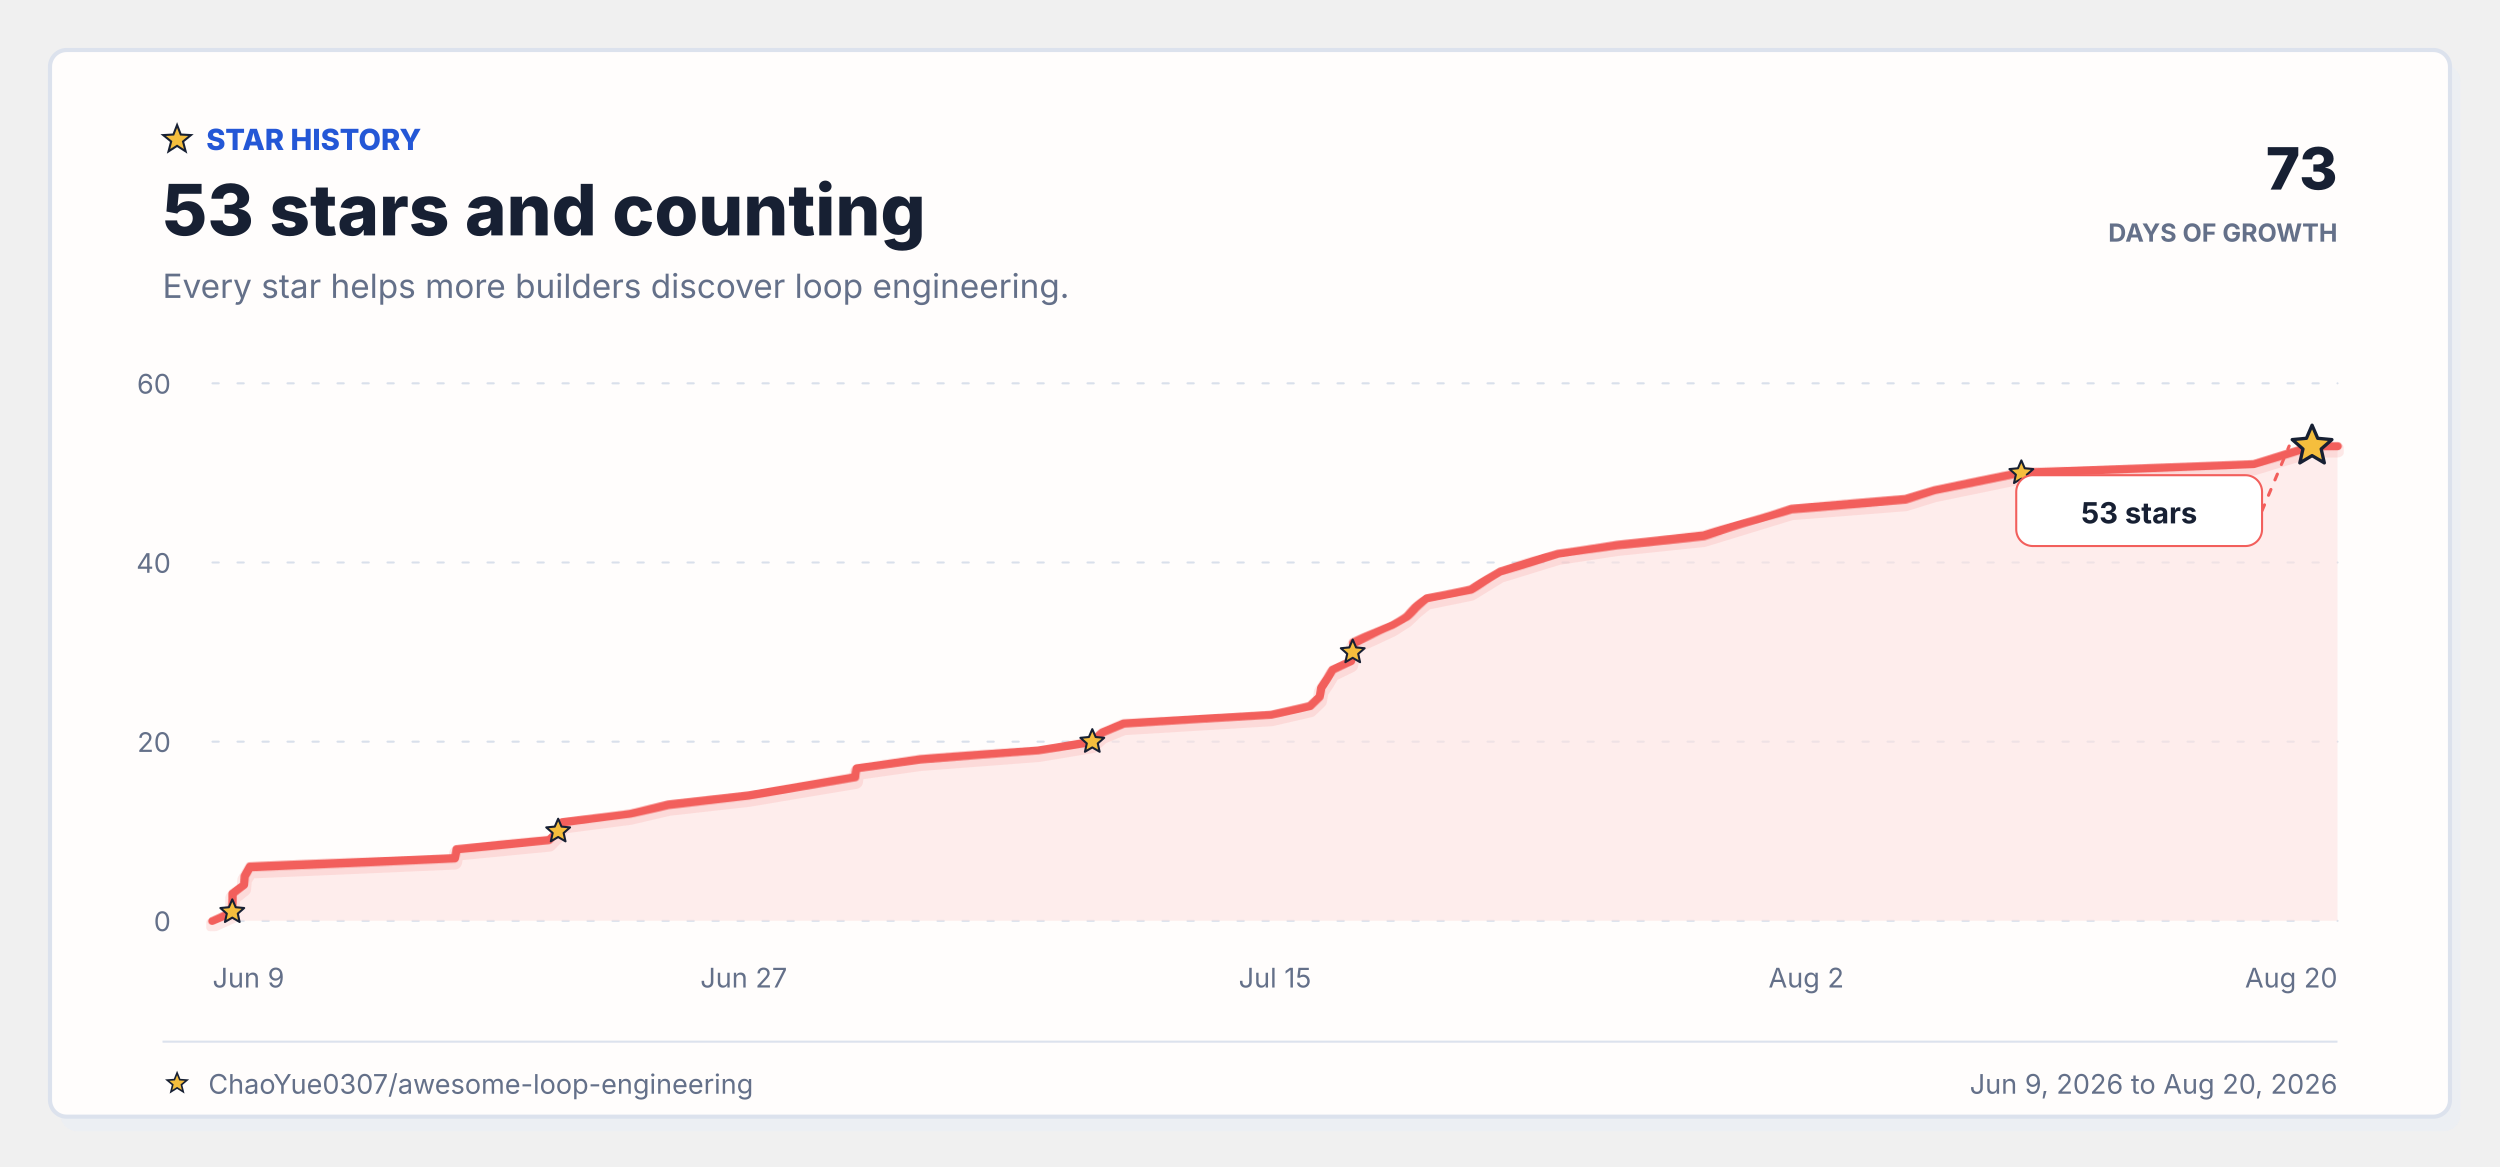
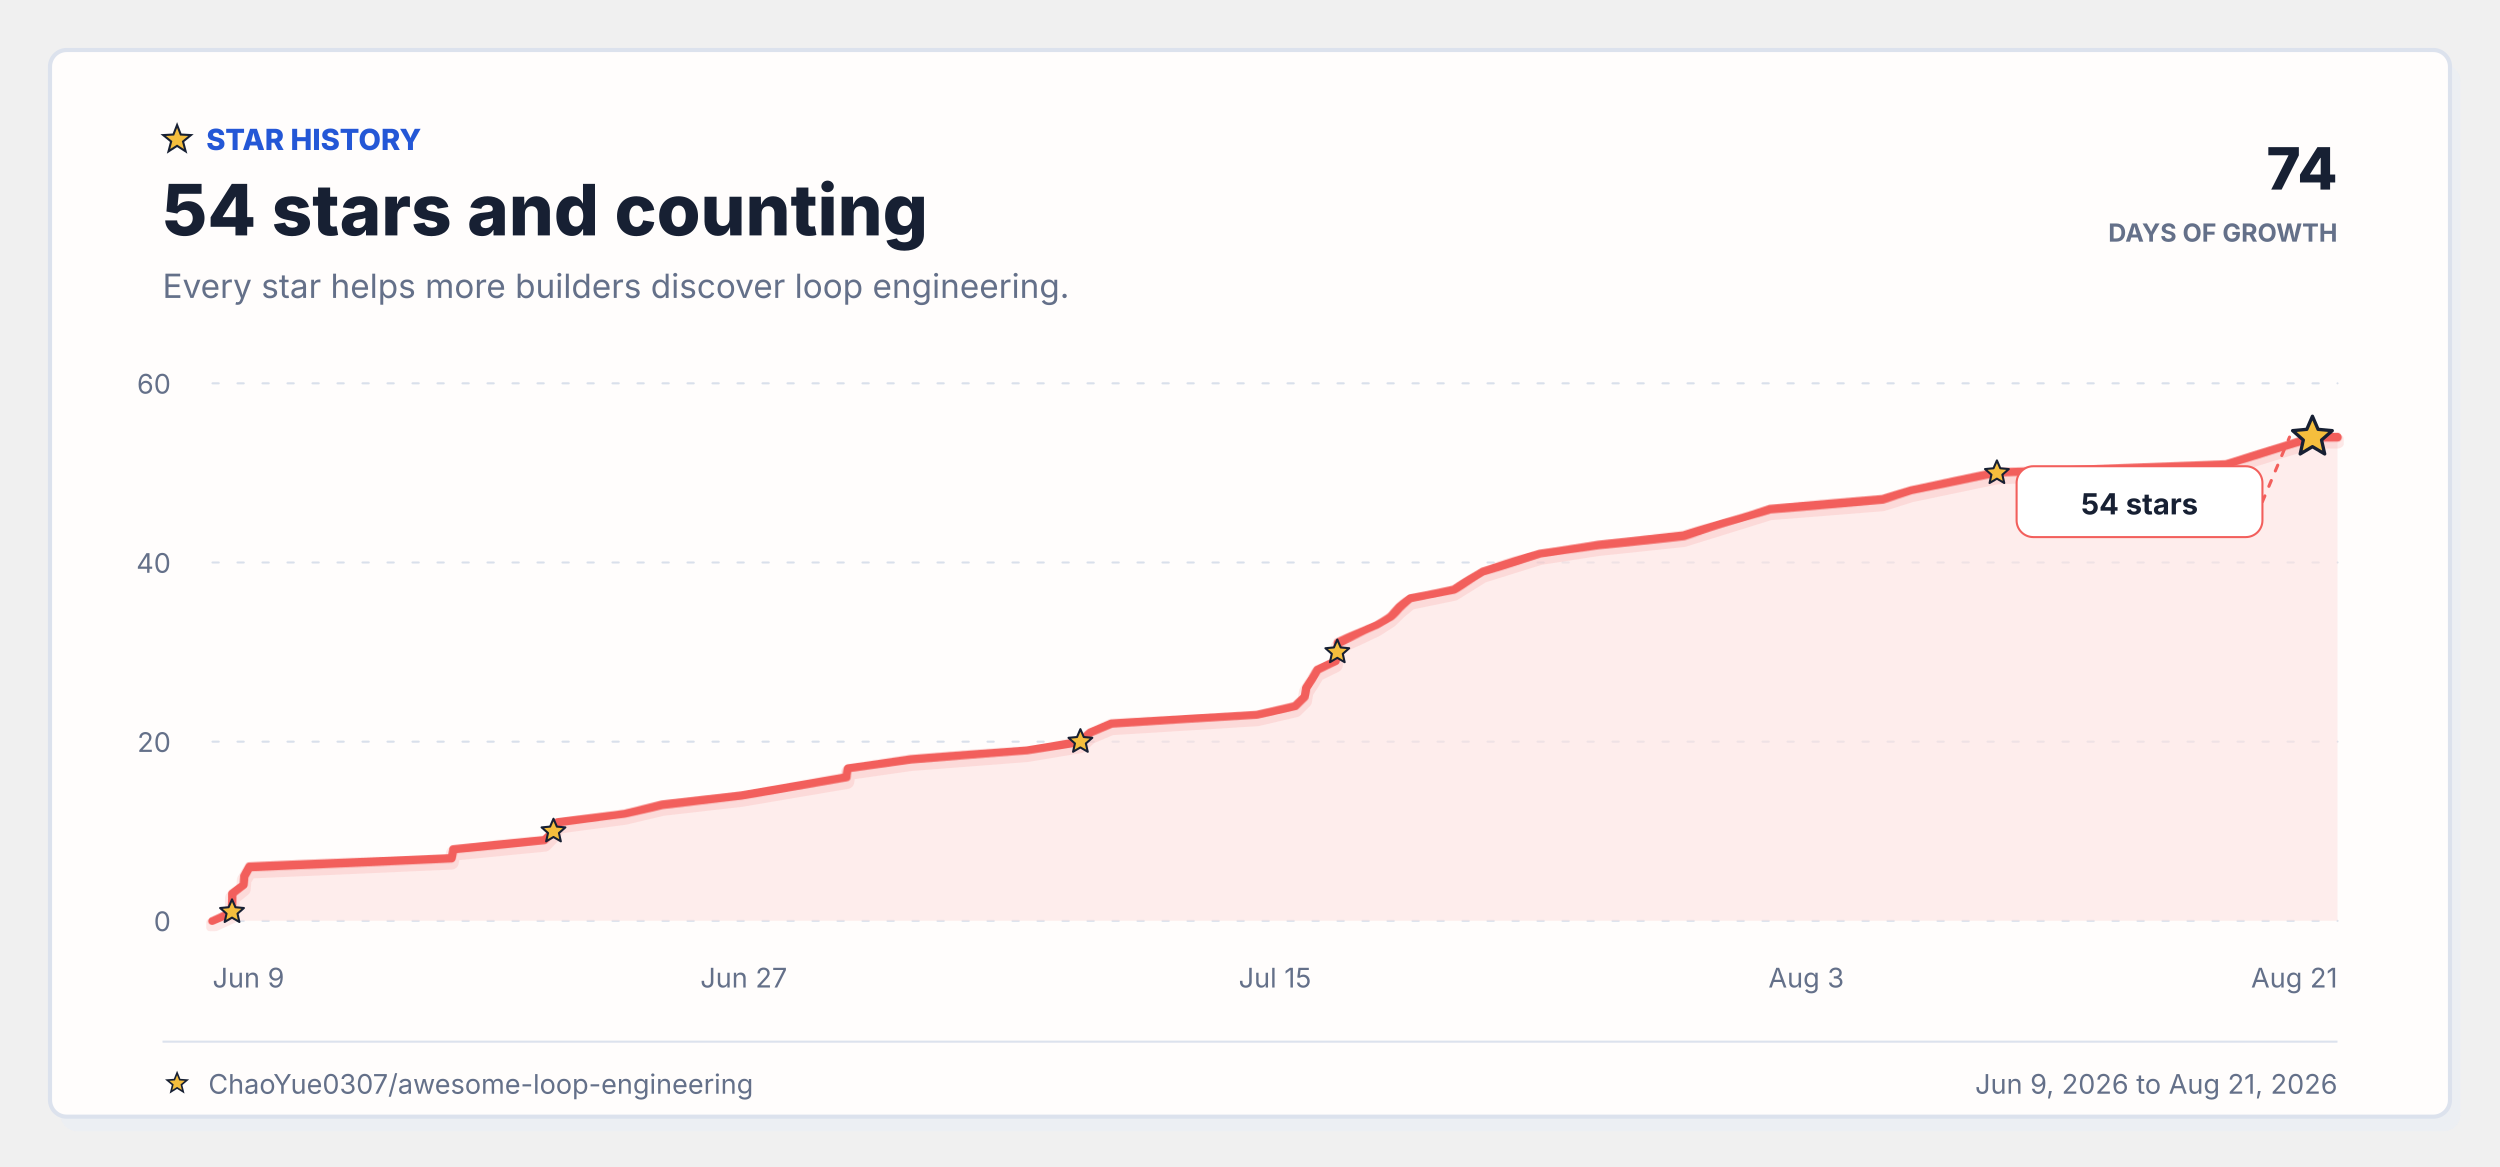
<svg xmlns="http://www.w3.org/2000/svg" width="1200" height="560" viewBox="0 0 1200 560" role="img" aria-labelledby="title desc">
  <style>
    text { font-family: ui-rounded, 'SF Pro Rounded', 'Nunito Sans', -apple-system, BlinkMacSystemFont, 'Segoe UI', sans-serif; letter-spacing: 0; }
  </style>
  <defs>
    <filter id="rough-line" x="-3%" y="-6%" width="106%" height="112%">
      <feTurbulence type="fractalNoise" baseFrequency="0.008 0.12" numOctaves="1" seed="17" result="noise" />
      <feDisplacementMap in="SourceGraphic" in2="noise" scale="1.2" xChannelSelector="R" yChannelSelector="G" />
    </filter>
    <clipPath id="plot-clip">
      <rect x="99" y="179" width="1026" height="268" />
    </clipPath>
  </defs>
  <rect x="29" y="31" width="1152" height="512" rx="8" fill="#E9EDF5" opacity="0.58" />
  <rect x="24" y="24" width="1152" height="512" rx="8" fill="#FFFDFC" stroke="#DCE2ED" stroke-width="2" />
  <path d="M 85 60 L 86.76 64.57 L 91.66 64.84 L 87.85 67.93 L 89.11 72.66 L 85 70 L 80.89 72.66 L 82.15 67.93 L 78.34 64.84 L 83.24 64.57 Z" fill="#F5BE3D" stroke="#172033" stroke-width="1" />
  <text x="99" y="72" fill="#2457D6" font-size="14" font-weight="800">STAR HISTORY</text>
-   <text x="78" y="113" fill="#172033" font-size="34" font-weight="760">53 stars and counting</text>
+   <text x="78" y="113" fill="#172033" font-size="34" font-weight="760">54 stars and counting</text>
  <text x="78" y="143" fill="#647089" font-size="16">Every star helps more builders discover loop engineering.</text>
-   <text x="1122" y="91" fill="#172033" font-size="28" font-weight="760" text-anchor="end">73</text>
+   <text x="1122" y="91" fill="#172033" font-size="28" font-weight="760" text-anchor="end">74</text>
  <text x="1122" y="116" fill="#647089" font-size="12" font-weight="750" text-anchor="end">DAYS OF GROWTH</text>
  <line x1="102" y1="442" x2="1122" y2="442" stroke="#D9E0EB" stroke-width="1" stroke-dasharray="3 9" stroke-linecap="round" />
  <text x="82" y="446.94" fill="#647089" font-size="13" text-anchor="end">0</text>
  <line x1="102" y1="356" x2="1122" y2="356" stroke="#D9E0EB" stroke-width="1" stroke-dasharray="3 9" stroke-linecap="round" />
  <text x="82" y="360.94" fill="#647089" font-size="13" text-anchor="end">20</text>
  <line x1="102" y1="270" x2="1122" y2="270" stroke="#D9E0EB" stroke-width="1" stroke-dasharray="3 9" stroke-linecap="round" />
  <text x="82" y="274.94" fill="#647089" font-size="13" text-anchor="end">40</text>
  <line x1="102" y1="184" x2="1122" y2="184" stroke="#D9E0EB" stroke-width="1" stroke-dasharray="3 9" stroke-linecap="round" />
  <text x="82" y="188.94" fill="#647089" font-size="13" text-anchor="end">60</text>
  <text x="102" y="474" fill="#647089" font-size="13" text-anchor="start">Jun 9</text>
  <text x="357" y="474" fill="#647089" font-size="13" text-anchor="middle">Jun 27</text>
  <text x="612" y="474" fill="#647089" font-size="13" text-anchor="middle">Jul 15</text>
-   <text x="867" y="474" fill="#647089" font-size="13" text-anchor="middle">Aug 2</text>
-   <text x="1122" y="474" fill="#647089" font-size="13" text-anchor="end">Aug 20</text>
+   <text x="867" y="474" fill="#647089" font-size="13" text-anchor="middle">Aug 3</text>
+   <text x="1122" y="474" fill="#647089" font-size="13" text-anchor="end">Aug 21</text>
  <g clip-path="url(#plot-clip)">
-     <path d="M 102 442 L 111.5 437.7 L 111.61 433.4 L 111.63 429.1 L 117.06 424.8 L 117.38 420.5 L 119.99 416.2 L 218.3 411.9 L 219.13 407.6 L 263.69 403.3 L 267.92 399 L 269.99 394.7 L 302.73 390.4 L 321.08 386.1 L 359.41 381.8 L 384.95 377.5 L 410.75 373.2 L 411.3 368.9 L 441.83 364.6 L 498.33 360.3 L 524.3 356 L 529.01 351.7 L 539.4 347.4 L 610.3 343.1 L 629 338.8 L 633.45 334.5 L 634.17 330.2 L 637.03 325.9 L 639.58 321.6 L 648.45 317.3 L 649.3 313 L 649.56 308.7 L 659.22 304.4 L 668.38 300.1 L 675.14 295.8 L 679.6 291.5 L 684.91 287.2 L 706.08 282.9 L 720.1 274.3 L 747.95 265.7 L 776.23 261.4 L 817.77 257.1 L 859.85 244.2 L 914.63 239.9 L 928.52 235.6 L 970.25 227 L 1081.85 222.7 L 1109.79 214.1 L 1122 214.1 V 442 H 102 Z" fill="#FDE3E1" opacity="0.6" />
-     <path d="M 102 442 L 111.5 437.7 L 111.61 433.4 L 111.63 429.1 L 117.06 424.8 L 117.38 420.5 L 119.99 416.2 L 218.3 411.9 L 219.13 407.6 L 263.69 403.3 L 267.92 399 L 269.99 394.7 L 302.73 390.4 L 321.08 386.1 L 359.41 381.8 L 384.95 377.5 L 410.75 373.2 L 411.3 368.9 L 441.83 364.6 L 498.33 360.3 L 524.3 356 L 529.01 351.7 L 539.4 347.4 L 610.3 343.1 L 629 338.8 L 633.45 334.5 L 634.17 330.2 L 637.03 325.9 L 639.58 321.6 L 648.45 317.3 L 649.3 313 L 649.56 308.7 L 659.22 304.4 L 668.38 300.1 L 675.14 295.8 L 679.6 291.5 L 684.91 287.2 L 706.08 282.9 L 720.1 274.3 L 747.95 265.7 L 776.23 261.4 L 817.77 257.1 L 859.85 244.2 L 914.63 239.9 L 928.52 235.6 L 970.25 227 L 1081.85 222.7 L 1109.79 214.1 L 1122 214.1" fill="none" stroke="#F25F5C" stroke-width="7" stroke-linejoin="round" stroke-linecap="round" opacity="0.13" transform="translate(0 2)" />
-     <path d="M 102 442 L 111.5 437.7 L 111.61 433.4 L 111.63 429.1 L 117.06 424.8 L 117.38 420.5 L 119.99 416.2 L 218.3 411.9 L 219.13 407.6 L 263.69 403.3 L 267.92 399 L 269.99 394.7 L 302.73 390.4 L 321.08 386.1 L 359.41 381.8 L 384.95 377.5 L 410.75 373.2 L 411.3 368.9 L 441.83 364.6 L 498.33 360.3 L 524.3 356 L 529.01 351.7 L 539.4 347.4 L 610.3 343.1 L 629 338.8 L 633.45 334.5 L 634.17 330.2 L 637.03 325.9 L 639.58 321.6 L 648.45 317.3 L 649.3 313 L 649.56 308.7 L 659.22 304.4 L 668.38 300.1 L 675.14 295.8 L 679.6 291.5 L 684.91 287.2 L 706.08 282.9 L 720.1 274.3 L 747.95 265.7 L 776.23 261.4 L 817.77 257.1 L 859.85 244.2 L 914.63 239.9 L 928.52 235.6 L 970.25 227 L 1081.85 222.7 L 1109.79 214.1 L 1122 214.1" fill="none" stroke="#F25F5C" stroke-width="4" stroke-linejoin="round" stroke-linecap="round" filter="url(#rough-line)" />
+     <path d="M 102 442 L 111.37 437.7 L 111.48 433.4 L 111.5 429.1 L 116.86 424.8 L 117.17 420.5 L 119.75 416.2 L 216.73 411.9 L 217.55 407.6 L 261.51 403.3 L 265.67 399 L 267.72 394.7 L 300.02 390.4 L 318.12 386.1 L 355.93 381.8 L 381.13 377.5 L 406.58 373.2 L 407.12 368.9 L 437.24 364.6 L 492.97 360.3 L 518.59 356 L 523.24 351.7 L 533.49 347.4 L 603.43 343.1 L 621.88 338.8 L 626.27 334.5 L 626.98 330.2 L 629.8 325.9 L 632.32 321.6 L 641.06 317.3 L 641.91 313 L 642.16 308.7 L 651.69 304.4 L 660.72 300.1 L 667.4 295.8 L 671.79 291.5 L 677.04 287.2 L 697.91 282.9 L 711.74 274.3 L 739.22 265.7 L 767.12 261.4 L 808.09 257.1 L 849.6 244.2 L 903.65 239.9 L 917.35 235.6 L 958.52 227 L 1068.61 222.7 L 1096.18 214.1 L 1109.97 209.8 L 1122 209.8 V 442 H 102 Z" fill="#FDE3E1" opacity="0.6" />
+     <path d="M 102 442 L 111.37 437.7 L 111.48 433.4 L 111.5 429.1 L 116.86 424.8 L 117.17 420.5 L 119.75 416.2 L 216.73 411.9 L 217.55 407.6 L 261.51 403.3 L 265.67 399 L 267.72 394.7 L 300.02 390.4 L 318.12 386.1 L 355.93 381.8 L 381.13 377.5 L 406.58 373.2 L 407.12 368.9 L 437.24 364.6 L 492.97 360.3 L 518.59 356 L 523.24 351.7 L 533.49 347.4 L 603.43 343.1 L 621.88 338.8 L 626.27 334.5 L 626.98 330.2 L 629.8 325.9 L 632.32 321.6 L 641.06 317.3 L 641.91 313 L 642.16 308.7 L 651.69 304.4 L 660.72 300.1 L 667.4 295.8 L 671.79 291.5 L 677.04 287.2 L 697.91 282.9 L 711.74 274.3 L 739.22 265.7 L 767.12 261.4 L 808.09 257.1 L 849.6 244.2 L 903.65 239.9 L 917.35 235.6 L 958.52 227 L 1068.61 222.7 L 1096.18 214.1 L 1109.97 209.8 L 1122 209.8" fill="none" stroke="#F25F5C" stroke-width="7" stroke-linejoin="round" stroke-linecap="round" opacity="0.13" transform="translate(0 2)" />
+     <path d="M 102 442 L 111.37 437.7 L 111.48 433.4 L 111.5 429.1 L 116.86 424.8 L 117.17 420.5 L 119.75 416.2 L 216.73 411.9 L 217.55 407.6 L 261.51 403.3 L 265.67 399 L 267.72 394.7 L 300.02 390.4 L 318.12 386.1 L 355.93 381.8 L 381.13 377.5 L 406.58 373.2 L 407.12 368.9 L 437.24 364.6 L 492.97 360.3 L 518.59 356 L 523.24 351.7 L 533.49 347.4 L 603.43 343.1 L 621.88 338.8 L 626.27 334.5 L 626.98 330.2 L 629.8 325.9 L 632.32 321.6 L 641.06 317.3 L 641.91 313 L 642.16 308.7 L 651.69 304.4 L 660.72 300.1 L 667.4 295.8 L 671.79 291.5 L 677.04 287.2 L 697.91 282.9 L 711.74 274.3 L 739.22 265.7 L 767.12 261.4 L 808.09 257.1 L 849.6 244.2 L 903.65 239.9 L 917.35 235.6 L 958.52 227 L 1068.61 222.7 L 1096.18 214.1 L 1109.97 209.8 L 1122 209.8" fill="none" stroke="#F25F5C" stroke-width="4" stroke-linejoin="round" stroke-linecap="round" filter="url(#rough-line)" />
  </g>
-   <path d="M 111.5 431.7 L 113.12 435.47 L 117.2 435.85 L 114.12 438.55 L 115.02 442.55 L 111.5 440.46 L 107.97 442.55 L 108.87 438.55 L 105.79 435.85 L 109.88 435.47 Z" fill="#F5BE3D" stroke="#172033" stroke-width="1" stroke-linejoin="round" />
-   <path d="M 267.92 393 L 269.54 396.77 L 273.62 397.15 L 270.54 399.85 L 271.44 403.85 L 267.92 401.76 L 264.39 403.85 L 265.29 399.85 L 262.21 397.15 L 266.29 396.77 Z" fill="#F5BE3D" stroke="#172033" stroke-width="1" stroke-linejoin="round" />
-   <path d="M 524.3 350 L 525.92 353.77 L 530.01 354.15 L 526.92 356.85 L 527.83 360.85 L 524.3 358.76 L 520.77 360.85 L 521.67 356.85 L 518.59 354.15 L 522.68 353.77 Z" fill="#F5BE3D" stroke="#172033" stroke-width="1" stroke-linejoin="round" />
-   <path d="M 649.3 307 L 650.92 310.77 L 655.01 311.15 L 651.93 313.85 L 652.83 317.85 L 649.3 315.76 L 645.78 317.85 L 646.68 313.85 L 643.6 311.15 L 647.68 310.77 Z" fill="#F5BE3D" stroke="#172033" stroke-width="1" stroke-linejoin="round" />
-   <path d="M 970.25 221 L 971.87 224.77 L 975.96 225.15 L 972.87 227.85 L 973.78 231.85 L 970.25 229.76 L 966.72 231.85 L 967.62 227.85 L 964.54 225.15 L 968.63 224.77 Z" fill="#F5BE3D" stroke="#172033" stroke-width="1" stroke-linejoin="round" />
-   <path d="M 1109.79 204.1 L 1112.5 210.38 L 1119.3 211.01 L 1114.17 215.52 L 1115.67 222.19 L 1109.79 218.7 L 1103.92 222.19 L 1105.42 215.52 L 1100.28 211.01 L 1107.09 210.38 Z" fill="#F5BE3D" stroke="#172033" stroke-width="1.6" stroke-linejoin="round" />
-   <path d="M 1085.79 245.1 L 1098.79 214.1" fill="none" stroke="#F25F5C" stroke-width="1.5" stroke-dasharray="3 5" stroke-linecap="round" />
-   <rect x="967.79" y="228.1" width="118" height="34" rx="8" fill="#FFFFFF" stroke="#F25F5C" />
-   <text x="1026.79" y="251.22" fill="#172033" font-size="14" font-weight="700" text-anchor="middle">53 stars</text>
+   <path d="M 111.37 431.7 L 112.99 435.47 L 117.08 435.85 L 113.99 438.55 L 114.9 442.55 L 111.37 440.46 L 107.84 442.55 L 108.74 438.55 L 105.66 435.85 L 109.75 435.47 Z" fill="#F5BE3D" stroke="#172033" stroke-width="1" stroke-linejoin="round" />
+   <path d="M 265.67 393 L 267.3 396.77 L 271.38 397.15 L 268.3 399.85 L 269.2 403.85 L 265.67 401.76 L 262.15 403.85 L 263.05 399.85 L 259.97 397.15 L 264.05 396.77 Z" fill="#F5BE3D" stroke="#172033" stroke-width="1" stroke-linejoin="round" />
+   <path d="M 518.59 350 L 520.21 353.77 L 524.3 354.15 L 521.22 356.85 L 522.12 360.85 L 518.59 358.76 L 515.07 360.85 L 515.97 356.85 L 512.89 354.15 L 516.97 353.77 Z" fill="#F5BE3D" stroke="#172033" stroke-width="1" stroke-linejoin="round" />
+   <path d="M 641.91 307 L 643.53 310.77 L 647.61 311.15 L 644.53 313.85 L 645.43 317.85 L 641.91 315.76 L 638.38 317.85 L 639.28 313.85 L 636.2 311.15 L 640.28 310.77 Z" fill="#F5BE3D" stroke="#172033" stroke-width="1" stroke-linejoin="round" />
+   <path d="M 958.52 221 L 960.14 224.77 L 964.22 225.15 L 961.14 227.85 L 962.04 231.85 L 958.52 229.76 L 954.99 231.85 L 955.89 227.85 L 952.81 225.15 L 956.89 224.77 Z" fill="#F5BE3D" stroke="#172033" stroke-width="1" stroke-linejoin="round" />
+   <path d="M 1109.97 199.8 L 1112.67 206.08 L 1119.48 206.71 L 1114.34 211.22 L 1115.85 217.89 L 1109.97 214.4 L 1104.09 217.89 L 1105.59 211.22 L 1100.46 206.71 L 1107.26 206.08 Z" fill="#F5BE3D" stroke="#172033" stroke-width="1.6" stroke-linejoin="round" />
+   <path d="M 1085.97 240.8 L 1098.97 209.8" fill="none" stroke="#F25F5C" stroke-width="1.5" stroke-dasharray="3 5" stroke-linecap="round" />
+   <rect x="967.97" y="223.8" width="118" height="34" rx="8" fill="#FFFFFF" stroke="#F25F5C" />
+   <text x="1026.97" y="246.92" fill="#172033" font-size="14" font-weight="700" text-anchor="middle">54 stars</text>
  <line x1="78" y1="500" x2="1122" y2="500" stroke="#DCE2ED" />
  <path d="M 85 515 L 86.29 518.22 L 89.76 518.45 L 87.09 520.68 L 87.94 524.05 L 85 522.2 L 82.06 524.05 L 82.91 520.68 L 80.24 518.45 L 83.71 518.22 Z" fill="#F5BE3D" stroke="#172033" stroke-width="0.8" />
  <text x="100" y="525" fill="#647089" font-size="13">ChaoYue0307/awesome-loop-engineering</text>
-   <text x="1122" y="525" fill="#647089" font-size="13" text-anchor="end">Jun 9, 2026 to Aug 20, 2026</text>
+   <text x="1122" y="525" fill="#647089" font-size="13" text-anchor="end">Jun 9, 2026 to Aug 21, 2026</text>
</svg>
